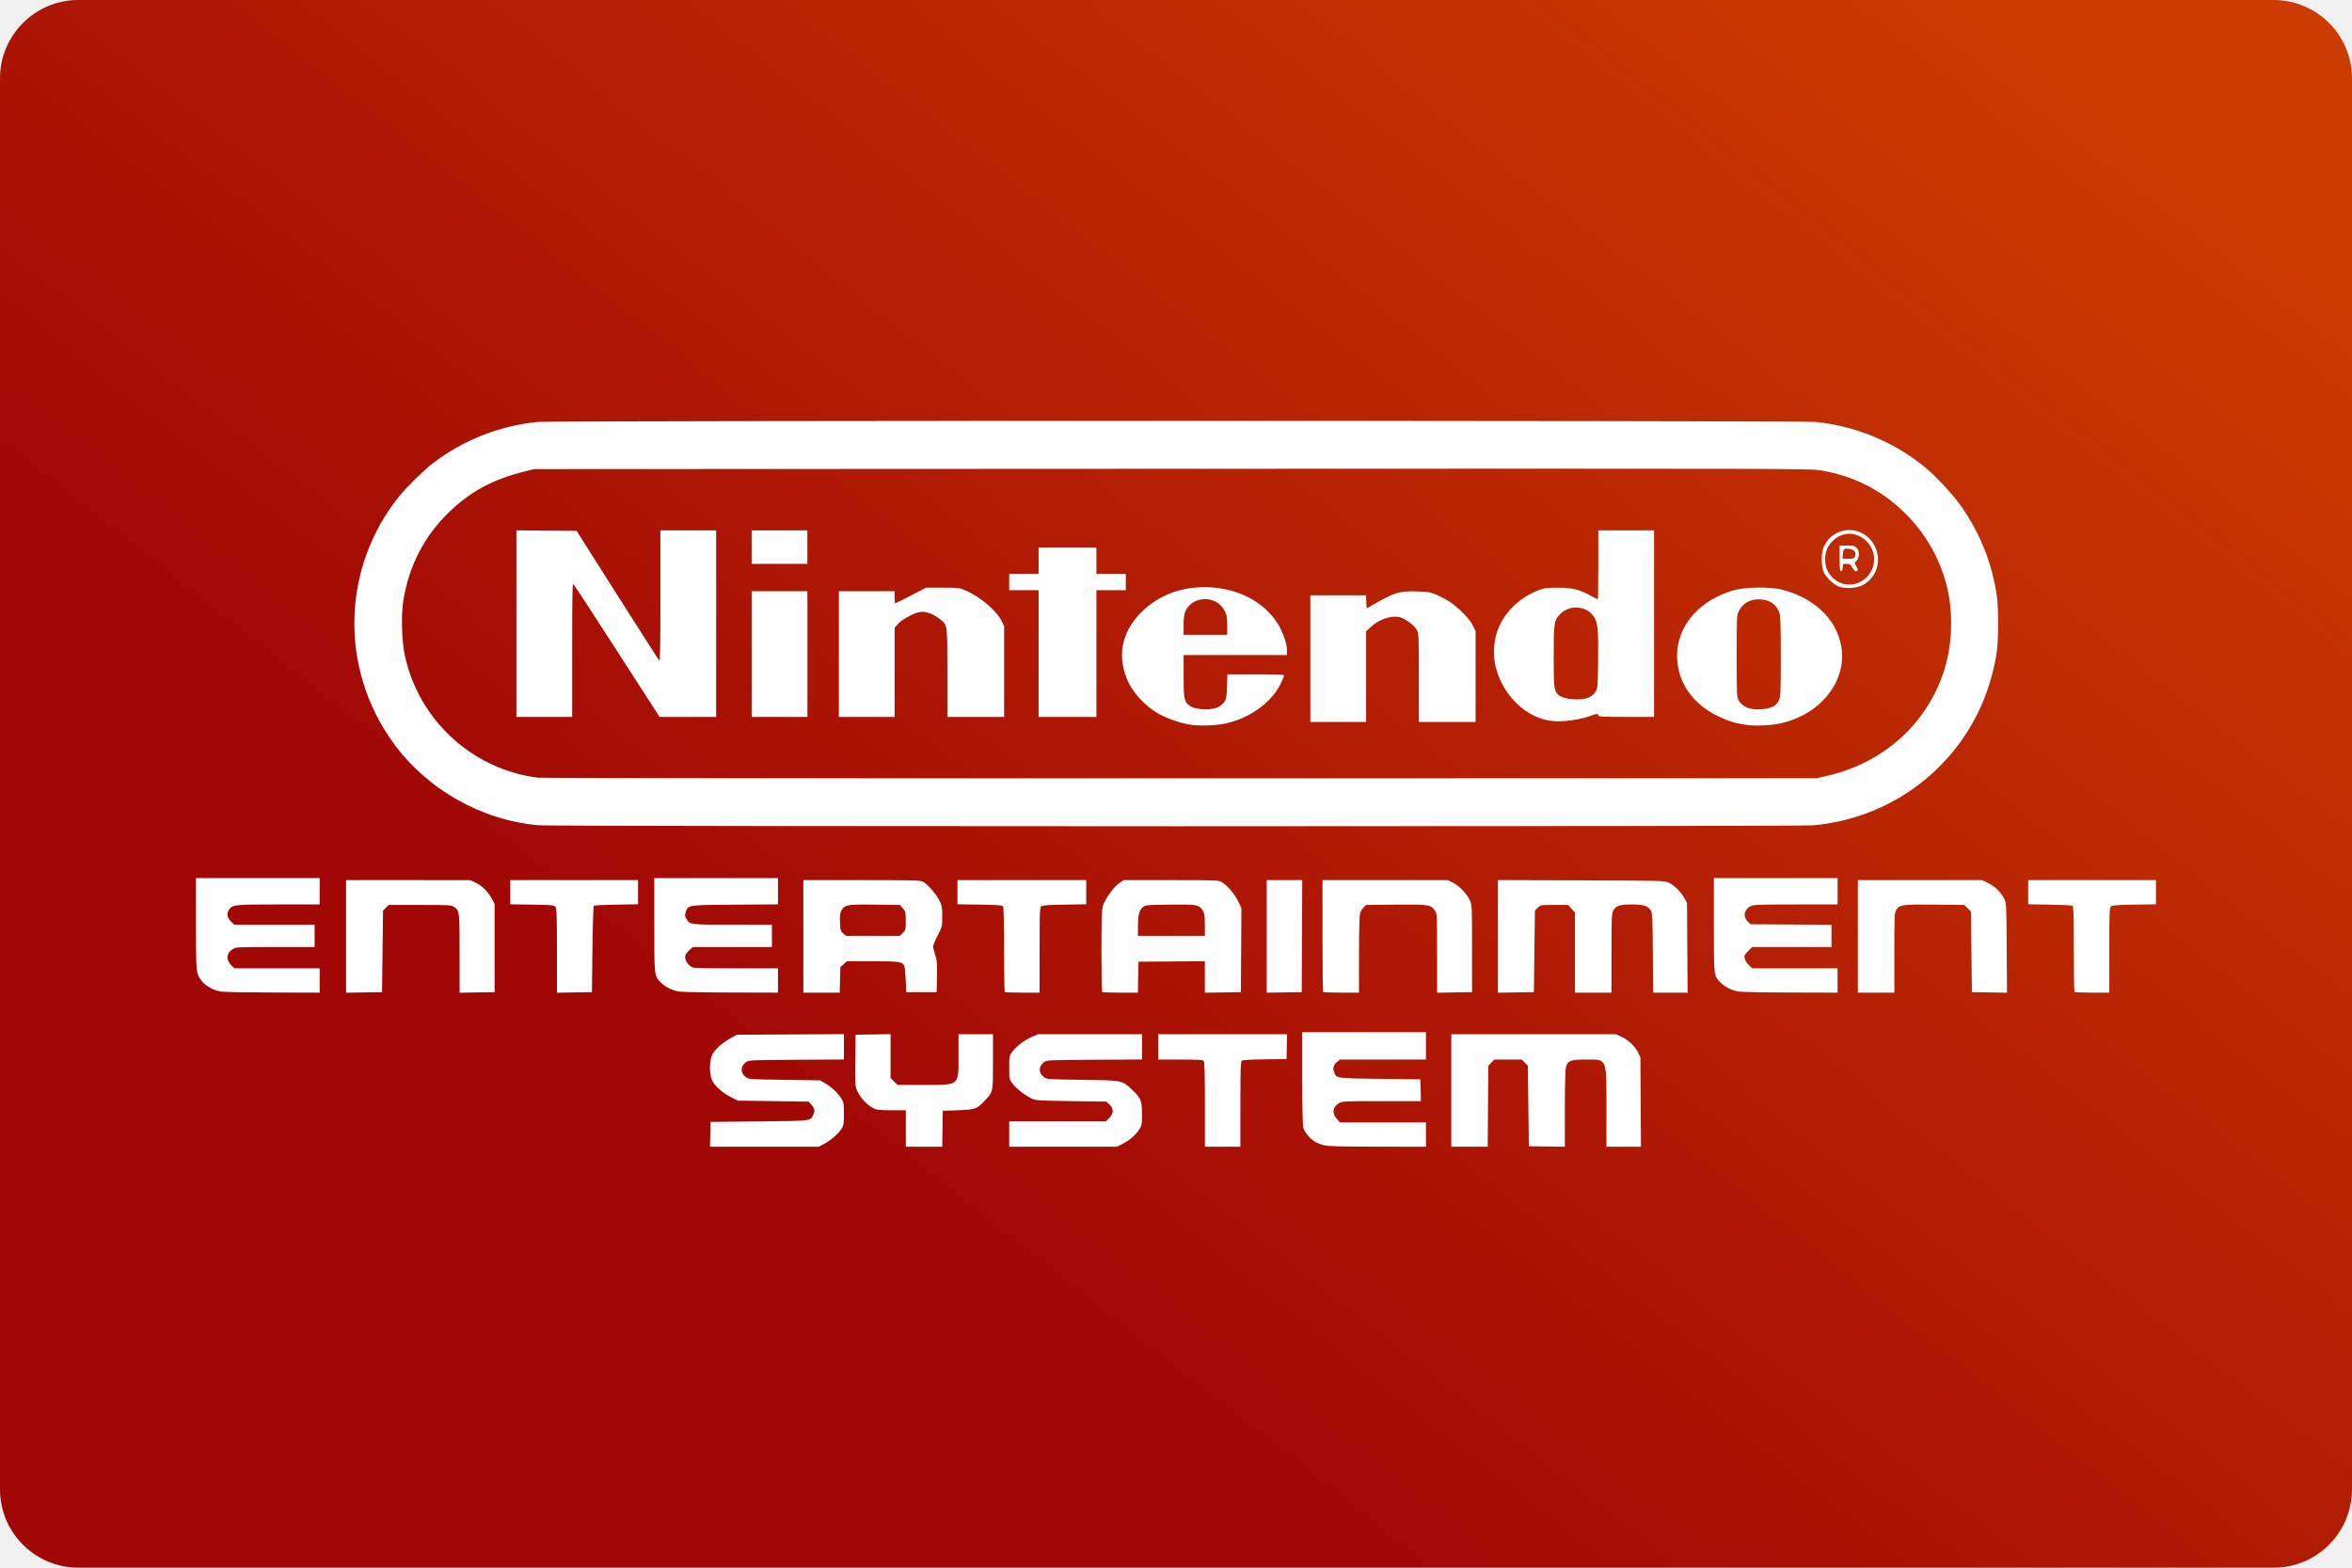
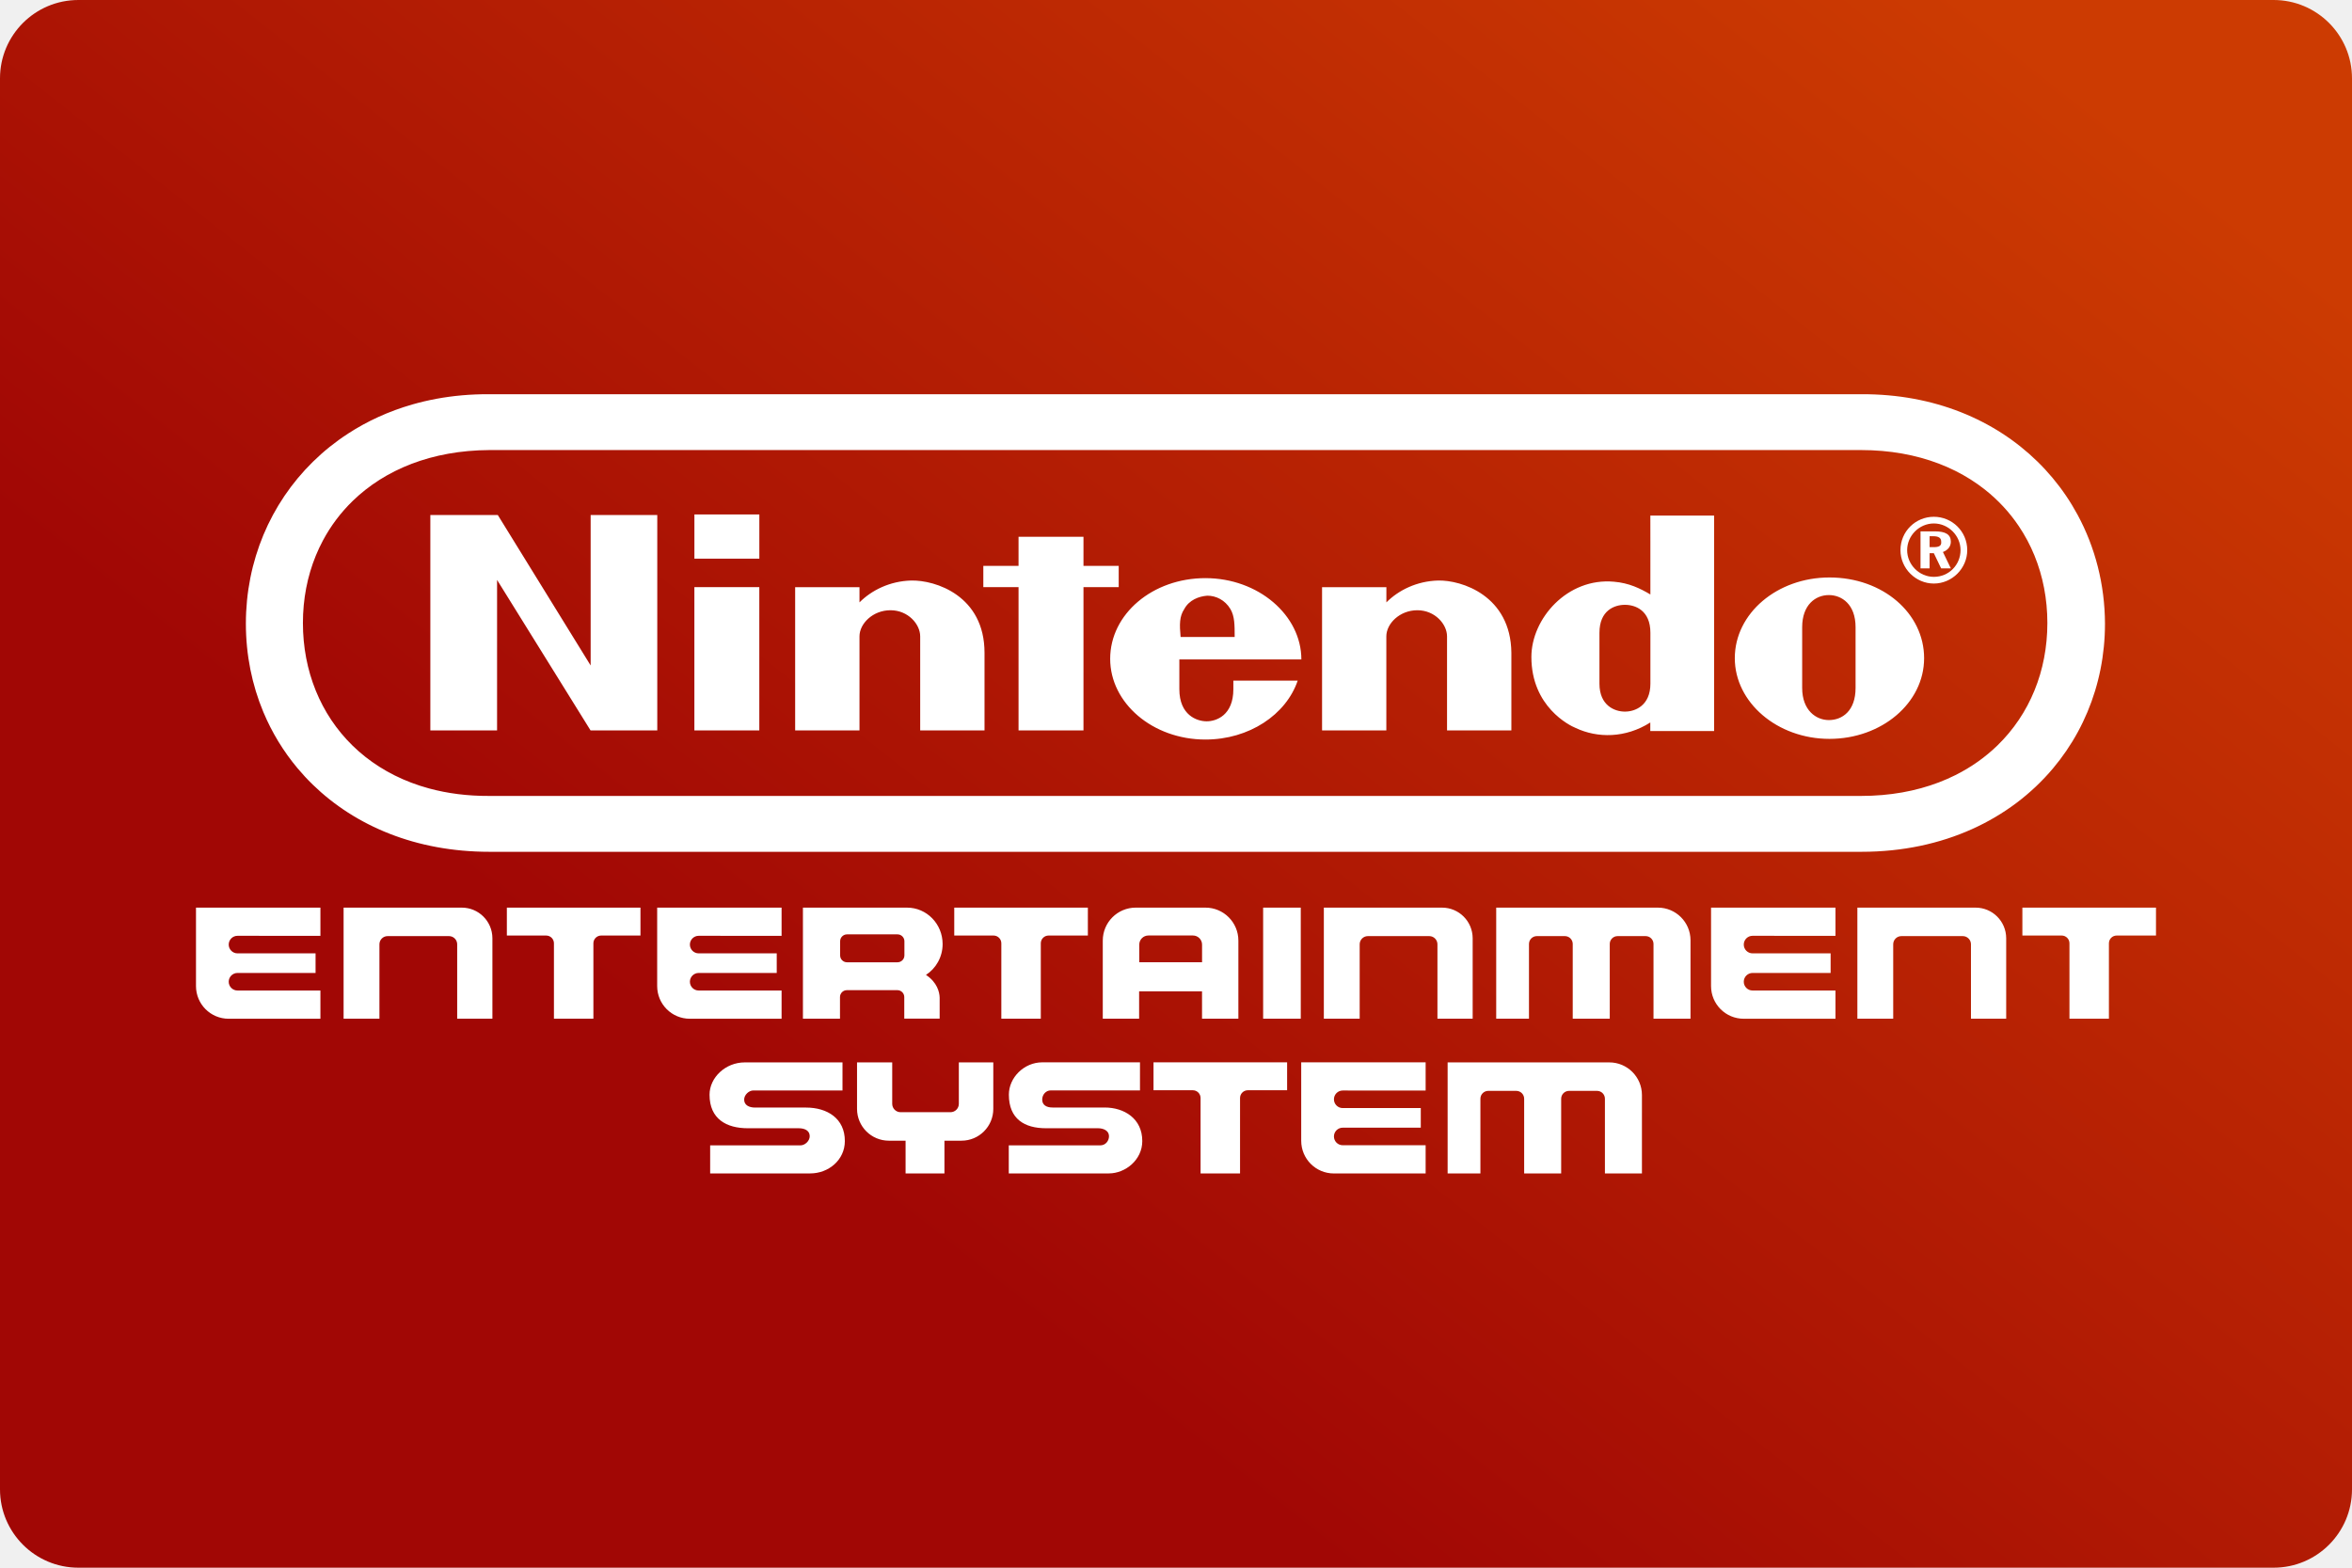
- <svg xmlns="http://www.w3.org/2000/svg" width="480" height="320" version="1.1" viewBox="0 0 480 320">
+ <svg xmlns="http://www.w3.org/2000/svg" width="480" height="320" version="1.1" viewBox="0 0 480 320" xml:space="preserve">
  <defs>
    <linearGradient id="a" x1="116.42" x2="62.174" y1="7.938" y2="76.729" gradientTransform="scale(3.7795)" gradientUnits="userSpaceOnUse">
      <stop stop-color="#cc3b02" offset="0" />
      <stop stop-color="#a10705" offset="1" />
    </linearGradient>
  </defs>
-   <rect width="480" height="320" ry="16" fill="url(#a)" stroke-linecap="square" stroke-linejoin="round" stroke-width="2" style="paint-order:stroke fill markers" />
-   <path d="m144.96 231.54 0.058-2.535 9.953-0.103c10.78-0.112 10.337-0.061 10.961-1.268 0.438-0.847 0.366-1.338-0.307-2.091l-0.603-0.676-14.427-0.207-1.34-0.664c-1.71-0.847-3.355-2.294-3.908-3.436-0.611-1.263-0.611-3.987 0-5.25 0.523-1.08 2.096-2.497 3.797-3.42l1.254-0.681 21.831-0.117v5.175l-9.711 0.058c-9.499 0.056-9.724 0.067-10.295 0.493-1.153 0.859-1.153 2.203-2.1e-4 3.062 0.56 0.418 0.874 0.439 7.863 0.538l7.28 0.103 1.009 0.593c1.363 0.801 2.561 1.907 3.268 3.017 0.553 0.868 0.586 1.05 0.585 3.207-6.2e-4 1.917-0.067 2.397-0.412 2.961-0.637 1.044-2.187 2.428-3.512 3.134l-1.203 0.641h-22.2l0.058-2.535zm39.893-1.19v-3.725h-2.905c-2.529 0-3.014-0.055-3.744-0.428-1.203-0.614-2.614-2.107-3.2-3.386-0.498-1.087-0.504-1.17-0.449-6.352l0.055-5.25 7.139-0.113v8.949l1.407 1.407h5.308c7.5 0 7.15 0.299 7.15-6.094v-4.252h7.036v5.598c0 6.299 0.033 6.138-1.604 7.887-1.686 1.802-1.999 1.917-5.535 2.035l-3.104 0.103-0.113 7.346h-7.44zm21.107 1.138v-2.587h19.7l0.704-0.704c0.941-0.941 0.965-1.866 0.07-2.724l-0.634-0.608-7.178-0.103c-6.747-0.097-7.234-0.13-8.109-0.539-1.321-0.618-3.093-2.006-3.875-3.033-0.662-0.87-0.667-0.897-0.673-3.268-5e-3 -2.333 0.01-2.411 0.614-3.233 0.832-1.131 2.621-2.482 4.083-3.083l1.196-0.492 21.211-0.01v5.161l-9.711 0.058c-9.499 0.056-9.724 0.067-10.295 0.493-1.153 0.859-1.153 2.203-2e-4 3.062 0.56 0.418 0.874 0.439 7.863 0.538 8.328 0.118 8.028 0.056 10.235 2.143 1.679 1.588 1.908 2.168 1.908 4.845 0 2.114-0.034 2.298-0.593 3.179-0.705 1.112-2.007 2.221-3.472 2.957l-1.065 0.535h-21.978zm39.938-6.063c0-6.452-0.063-8.713-0.248-8.898-0.178-0.178-1.527-0.248-4.76-0.248h-4.511v-5.173h26.293l-0.116 5.07-4.433 0.056c-2.844 0.036-4.531 0.138-4.708 0.284-0.22 0.183-0.275 1.942-0.275 8.894v8.666h-7.243zm24.228 8.321c-0.617-0.166-1.423-0.488-1.791-0.715-1.013-0.626-2.104-1.936-2.35-2.821-0.14-0.503-0.22-4.191-0.221-10.154l-1e-3 -9.364h25.246v5.587h-17.557l-0.612 0.515c-0.719 0.605-0.9 1.291-0.557 2.106 0.519 1.234 0.263 1.198 9.292 1.311l8.298 0.103 0.117 4.449-8.025 8.3e-4c-7.682 8.2e-4 -8.055 0.019-8.71 0.418-1.348 0.822-1.465 2.135-0.299 3.358l0.543 0.569h17.512v4.966l-9.881-0.014c-7.969-0.011-10.098-0.072-11.002-0.315zm26.056-11.156v-11.485l33.626 4e-3 1.075 0.5c1.399 0.651 2.745 1.907 3.382 3.155l0.509 0.997 0.116 18.313h-7.048v-7.977c0-10.321 0.218-9.819-4.26-9.819-3.104 0-3.618 0.207-4.009 1.613-0.128 0.462-0.213 3.832-0.214 8.48l-2e-3 7.713-7.346-0.113-0.207-16.424-0.608-0.634-0.607-0.634h-5.639l-1.216 1.268-0.117 16.528h-7.436zm-251.04-20.18c-2.375-0.401-4.268-1.872-4.825-3.747-0.27-0.909-0.322-2.561-0.322-10.255v-9.171h25.246v5.38h-8.387c-9 0-9.393 0.041-10.106 1.059-0.549 0.783-0.425 1.585 0.366 2.376l0.704 0.704h16.389v4.552h-8.04c-8.027 0-8.041 8.3e-4 -8.74 0.472-1.245 0.839-1.322 2.151-0.194 3.279l0.594 0.594h17.414v4.966l-9.57-0.024c-5.264-0.013-10.002-0.097-10.529-0.186zm25.479-11.269v-11.489l25.349 4e-3 1.069 0.498c1.328 0.618 2.569 1.839 3.322 3.268l0.576 1.093v18.003l-7.139 0.113-3e-3 -8.024c-0.003-8.626-0.005-8.64-1.099-9.452-0.564-0.419-0.81-0.434-6.979-0.434h-6.395l-1.147 1.147-0.207 16.649-7.346 0.113zm43.041 2.937c0-7.056-0.051-8.623-0.293-8.955-0.272-0.372-0.62-0.407-4.76-0.468l-4.466-0.066v-4.937h26.073v4.931l-4.432 0.07c-2.438 0.038-4.51 0.147-4.604 0.242-0.095 0.095-0.219 4.099-0.276 8.898l-0.103 8.726-7.139 0.113zm24.879 8.313c-1.369-0.228-2.85-0.975-3.709-1.872-1.317-1.375-1.304-1.256-1.304-11.755v-9.525h25.246v5.363l-8.743 0.06c-9.766 0.067-9.604 0.043-10.095 1.529-0.198 0.601-0.174 0.814 0.156 1.379 0.69 1.181 0.689 1.181 9.421 1.184l8.019 3e-3v4.552h-16.126l-0.71 0.623c-0.39 0.343-0.768 0.856-0.839 1.14-0.159 0.632 0.291 1.561 1.041 2.151 0.537 0.423 0.741 0.432 9.213 0.432h8.663v4.966l-9.57-0.024c-5.264-0.013-10.062-0.106-10.662-0.206zm25.406-11.255v-11.485h11.909c9.97 0 12.003 0.049 12.486 0.298 0.899 0.465 2.757 2.599 3.386 3.889 0.506 1.037 0.569 1.399 0.569 3.244 0 2.06-8e-3 2.092-0.931 3.857-0.512 0.979-0.931 1.988-0.931 2.241s0.189 1.02 0.419 1.703c0.363 1.073 0.412 1.676 0.362 4.438l-0.057 3.195h-6.208l-0.11-2.483c-0.06-1.366-0.188-2.65-0.284-2.853-0.411-0.876-1.076-0.975-6.525-0.975h-5.18l-1.352 1.207-0.137 5.208h-7.416zm20.295-0.708c0.58-0.58 0.605-0.683 0.605-2.48 0-1.779-0.031-1.91-0.603-2.551l-0.603-0.676-5.062-0.065c-5.689-0.073-6.263 0.029-6.877 1.215-0.263 0.508-0.327 1.08-0.272 2.414 0.066 1.617 0.115 1.786 0.652 2.248l0.581 0.499h10.976zm20.815 12.055c-0.076-0.076-0.139-3.964-0.141-8.639-2e-3 -4.989-0.084-8.63-0.199-8.812-0.162-0.257-0.981-0.322-4.756-0.38l-4.56-0.069v-4.931h26.281v4.937l-4.418 0.066c-3.362 0.051-4.5 0.134-4.76 0.35-0.308 0.256-0.342 1.147-0.342 8.95v8.666h-3.483c-1.916 0-3.545-0.062-3.621-0.138zm19.866 0c-0.076-0.076-0.138-3.83-0.138-8.343 0-6.658 0.058-8.401 0.308-9.241 0.412-1.386 2.159-3.832 3.296-4.614l0.92-0.633 9.688 8.3e-4c9.3 8.2e-4 9.716 0.017 10.362 0.412 1.147 0.699 2.53 2.316 3.276 3.83l0.714 1.448-0.111 17.176-7.346 0.113v-6.43l-13.554 0.109-0.057 3.156-0.057 3.156h-3.581c-1.97 0-3.643-0.062-3.719-0.138zm20.968-13.675c0-1.841-0.07-2.339-0.405-2.887-0.775-1.271-1.127-1.337-6.732-1.265-5.007 0.065-5.042 0.068-5.572 0.567-0.717 0.674-0.945 1.612-0.946 3.895l-1e-3 1.914h13.658v-2.224zm12.624 2.333v-11.49h7.246l-0.053 11.433-0.053 11.433-7.139 0.113zm11.519 11.342c-0.076-0.076-0.138-5.244-0.138-11.485v-11.347h25.578l1.055 0.526c1.279 0.637 2.826 2.243 3.438 3.568 0.441 0.955 0.451 1.169 0.451 9.874v8.898l-7.139 0.113v-8.045c0-8.038 0-8.045-0.473-8.748-0.786-1.169-1.35-1.251-8.046-1.18l-5.934 0.063-0.534 0.502c-0.294 0.276-0.626 0.835-0.739 1.242-0.119 0.428-0.206 3.984-0.207 8.448l-1e-3 7.708h-3.587c-1.973 0-3.649-0.062-3.725-0.138zm35.661-11.345v-11.493l17.02 0.055c16.089 0.052 17.062 0.076 17.791 0.439 1.202 0.598 2.496 1.848 3.168 3.061l0.614 1.108 0.12 18.313h-7.03l-0.063-8.122c-0.059-7.66-0.086-8.156-0.467-8.719-0.609-0.899-1.476-1.162-3.838-1.162-2.509 0-3.306 0.273-3.793 1.299-0.305 0.642-0.346 1.68-0.346 8.717v7.987h-7.449v-16.354l-0.709-0.773-0.709-0.773h-2.805c-2.789 0-2.808 3e-3 -3.378 0.574l-0.574 0.574-0.207 16.649-7.346 0.113zm49.089 11.254c-1.369-0.228-2.85-0.975-3.709-1.872-1.317-1.375-1.304-1.256-1.304-11.755v-9.525h25.246v5.38h-8.505c-7.443 0-8.594 0.042-9.217 0.338-1.375 0.652-1.645 2.189-0.564 3.205l0.523 0.492 16.521 0.117v4.539h-16.189l-0.829 0.829c-0.726 0.726-0.813 0.913-0.701 1.5 0.074 0.385 0.437 0.958 0.85 1.344l0.722 0.673h17.388v4.966l-9.57-0.024c-5.264-0.013-10.062-0.106-10.662-0.206zm24.371-11.255v-11.485h25.387l1.257 0.628c1.369 0.684 2.456 1.751 3.197 3.139 0.471 0.883 0.475 0.95 0.534 10.05l0.06 9.162-7.155-0.113-0.207-16.444-0.676-0.676-0.676-0.676-5.946-0.066c-6.657-0.074-7.279 9e-3 -7.921 1.06-0.382 0.626-0.403 1.098-0.404 8.783v8.122h-7.449v-11.485zm44.213 11.347c-0.076-0.076-0.138-4.028-0.138-8.782 0-6.688-0.059-8.682-0.259-8.812-0.142-0.092-2.237-0.197-4.656-0.234l-4.397-0.067v-4.937h26.073v4.931l-4.418 0.07c-3.359 0.053-4.5 0.138-4.76 0.353-0.308 0.256-0.342 1.145-0.342 8.95v8.666h-3.483c-1.916 0-3.546-0.062-3.621-0.138zm-313.43-34.027c-11.678-1.02-22.779-7.313-29.677-16.822-11.041-15.221-10.523-35.817 1.269-50.407 1.481-1.832 5.028-5.311 6.784-6.651 6.222-4.752 13.637-7.681 21.388-8.45 2.981-0.295 257.81-0.295 260.79 0 8.088 0.801 15.824 3.967 22.132 9.055 2.386 1.925 5.895 5.697 7.715 8.296 2.795 3.989 4.957 8.611 6.126 13.096 1.078 4.136 1.317 6.085 1.317 10.727 0 4.649-0.247 6.661-1.308 10.657-4.468 16.823-19.058 29.009-36.529 30.512-3.034 0.261-257.02 0.25-260.01-0.011zm262.91-10.083c11.307-2.599 19.976-10.213 23.674-20.79 1.979-5.662 2.215-12.825 0.614-18.61-1.428-5.157-4.015-9.708-7.723-13.581-4.817-5.032-10.772-8.181-17.686-9.352-2.366-0.401-4.052-0.405-132.56-0.347l-130.16 0.059-1.862 0.462c-6.552 1.626-11.044 4.036-15.487 8.307-5.069 4.874-8.235 11.023-9.36 18.177-0.459 2.924-0.312 8.135 0.313 11.057 2.826 13.211 13.757 23.281 27.12 24.982 0.74 0.094 59.777 0.158 131.19 0.142l129.85-0.03zm-129.64-10.407c-2.056-0.272-4.913-1.239-6.829-2.312-2.348-1.315-4.866-3.908-5.969-6.146-2.572-5.218-1.663-10.407 2.558-14.589 3.314-3.283 7.83-5.07 12.818-5.07 6.288 0 11.781 2.658 14.789 7.156 1.151 1.721 2.084 4.313 2.084 5.788v0.92h-21.107v4.249c0 4.703 0.119 5.298 1.211 6.076 1.377 0.981 4.946 1.016 6.226 0.062 1.19-0.888 1.353-1.342 1.427-3.987l0.069-2.469h5.777c4.744 0 5.777 0.051 5.777 0.283 0 0.155-0.338 0.958-0.751 1.783-1.887 3.772-6.384 6.965-11.246 7.985-1.87 0.392-4.983 0.516-6.834 0.271zm7.243-20.333c0-1.723-0.065-2.067-0.576-3.045-1.663-3.184-6.628-3.013-8.002 0.276-0.213 0.51-0.32 1.427-0.32 2.739v1.972h8.898zm106.07 20.344c-2.35-0.324-3.84-0.78-6.021-1.846-5.226-2.552-8.233-7.046-8.239-12.314-8e-3 -6.131 4.654-11.435 11.757-13.38 2.296-0.629 7.325-0.675 9.622-0.088 6.613 1.688 11.176 6.05 12.133 11.6 1.225 7.099-4.28 13.993-12.566 15.736-1.898 0.399-4.941 0.532-6.687 0.291zm5.297-3.73c0.575-0.293 0.936-0.676 1.213-1.285 0.365-0.805 0.394-1.452 0.398-8.959 3e-3 -5.51-0.07-8.316-0.231-8.795-0.619-1.85-2.091-2.864-4.168-2.872-1.97-8e-3 -3.27 0.736-4.152 2.375-0.435 0.808-0.445 1.024-0.445 9.208 0 8.056 0.016 8.408 0.421 9.098 0.496 0.845 1.506 1.484 2.673 1.692 1.284 0.229 3.379 3e-3 4.292-0.463zm-94.401-9.809v-12.933h11.362l0.122 2.672 2.38-1.337c3.415-1.918 4.539-2.224 7.813-2.124 2.381 0.072 2.778 0.141 4.1 0.709 0.805 0.346 2.015 0.991 2.69 1.433 1.819 1.191 4.131 3.571 4.74 4.881l0.518 1.112 4e-3 18.52h-11.588v-9.025c0-8.94-4e-3 -9.033-0.459-9.843-0.534-0.949-2.519-2.365-3.602-2.568-1.756-0.33-4.184 0.549-5.814 2.104l-0.885 0.844v18.488h-11.381v-12.933zm49.247 12.72c-5.219-0.618-9.94-5.171-11.417-11.01-0.529-2.094-0.442-4.931 0.216-6.986 1.236-3.861 4.405-7.104 8.462-8.657 1.224-0.469 1.711-0.535 3.982-0.543 2.911-0.01 4.38 0.35 6.784 1.662 0.715 0.39 1.344 0.709 1.397 0.709s0.096-3.166 0.096-7.036v-7.036h11.381v38.075h-5.691c-4.921 0-5.69-0.042-5.69-0.31 0-0.409-0.303-0.392-1.573 0.091-2.152 0.818-5.796 1.295-7.948 1.04zm7.707-4.842c0.425-0.203 0.984-0.708 1.242-1.122 0.453-0.728 0.471-0.949 0.535-6.475 0.073-6.348-0.07-7.706-0.946-8.953-1.505-2.142-4.86-2.362-6.774-0.445-1.278 1.28-1.348 1.73-1.348 8.682 0 6.508 0.066 7.028 1.006 7.865 1.073 0.956 4.68 1.213 6.285 0.448zm-218.98-15.019v-19.041l12.286 0.11 8.294 13.082c4.562 7.195 8.409 13.197 8.549 13.337 0.202 0.202 0.255-2.53 0.255-13.134v-13.389h11.381v38.075h-11.551l-8.638-13.399c-4.751-7.369-8.763-13.535-8.917-13.702-0.234-0.255-0.279 1.89-0.279 13.399v13.702h-11.381zm48.008 6.211v-12.83h11.381v25.659h-11.381zm17.796 0v-12.83h11.381v1.242c0 0.683 0.049 1.242 0.11 1.242s1.504-0.722 3.209-1.604l3.099-1.604h3.361c3.189 0 3.428 0.029 4.66 0.557 2.98 1.277 6.306 4.067 7.352 6.165l0.558 1.12v18.543h-11.588l-8.3e-4 -9.053c-8.3e-4 -10.298 0.093-9.719-1.802-11.11-1.323-0.97-2.727-1.433-3.8-1.252-1.275 0.215-3.579 1.459-4.413 2.382l-0.745 0.824v18.209h-11.381v-12.83zm40.766-0.103v-12.933h-6.001v-3.311h6.001v-5.38h11.795v5.38h6.001v3.311h-6.001v25.867h-11.795zm163.32-13.678c-1.059-0.39-2.499-1.744-3.059-2.877-0.605-1.224-0.577-4.223 0.05-5.404 0.721-1.358 1.444-2.088 2.658-2.681 3.67-1.796 7.981 0.795 8.318 4.999 0.186 2.315-0.925 4.394-2.995 5.607-1.183 0.694-3.587 0.866-4.971 0.356zm4.332-0.934c2.743-1.39 3.704-4.817 2.067-7.368-1.898-2.957-5.648-3.317-7.895-0.758-0.936 1.065-1.298 2.035-1.305 3.493-8e-3 1.464 0.43 2.617 1.361 3.587 1.562 1.629 3.816 2.037 5.772 1.046zm-1.538-2.88c-0.414-0.724-0.557-0.819-1.244-0.82-0.749-1e-3 -0.776 0.023-0.776 0.723 0 0.506-0.094 0.724-0.31 0.724-0.259 0-0.31-0.425-0.31-2.587v-2.587h1.516c1.317 0 1.575 0.063 1.966 0.479 0.615 0.655 0.609 1.911-0.011 2.573-0.449 0.478-0.452 0.51-0.104 1.117 0.438 0.764 0.446 0.927 0.05 1.079-0.207 0.08-0.462-0.15-0.776-0.701zm0.489-2.348c0.321-0.704-0.07-1.322-0.939-1.485-1.246-0.234-1.46-0.095-1.53 0.995l-0.063 0.981h1.154c1.014 0 1.181-0.06 1.378-0.491zm-225.17-1.889v-3.414h11.381v6.829h-11.381z" fill="#fff" stroke-width=".106" />
-   <style type="text/css">.st0{fill:#FC0C18;}
- 	.st1{fill:#FC0C18;}</style>
+   <rect width="480" height="320" ry="16" fill="url(#a)" />
+   <path d="m99.725 80.469c-1.85-0.008-3.663 0.068-5.436 0.225-3.544 0.313-6.927 0.945-10.129 1.863-4.803 1.377-9.2 3.398-13.121 5.945-2.614 1.698-5.016 3.631-7.188 5.764-1.086 1.067-2.114 2.183-3.082 3.346-3.87 4.65-6.775 10.032-8.555 15.875-0.445 1.461-0.82 2.951-1.121 4.465s-0.53 3.051-0.684 4.609c-0.153 1.559-0.23 3.138-0.23 4.732 0 1.595 0.078 3.173 0.23 4.729 0.152 1.556 0.38 3.091 0.68 4.6 0.3 1.509 0.672 2.993 1.115 4.447 0.443 1.454 0.956 2.877 1.537 4.268 1.743 4.172 4.098 8.041 6.998 11.498 0.967 1.152 1.994 2.26 3.08 3.316 1.086 1.057 2.23 2.063 3.43 3.016 2.4 1.906 5.024 3.597 7.852 5.039 2.828 1.442 5.86 2.639 9.078 3.553 1.609 0.457 3.265 0.843 4.965 1.156 1.699 0.313 3.442 0.55 5.227 0.711 1.785 0.16 3.613 0.244 5.479 0.244h280.07c16.721 0 30.347-6.664 39.068-17.035 1.938-2.305 3.634-4.793 5.068-7.432 0.717-1.319 1.368-2.676 1.951-4.066 1.167-2.781 2.063-5.697 2.666-8.715 0.302-1.509 0.53-3.044 0.684-4.6 0.153-1.556 0.232-3.134 0.232-4.729-0.036-8.013-2.01-15.601-5.609-22.246-0.72-1.329-1.504-2.622-2.352-3.871-1.695-2.498-3.641-4.828-5.816-6.957-2.176-2.129-4.583-4.057-7.199-5.75-1.308-0.847-2.669-1.634-4.08-2.359-5.644-2.9-12.089-4.794-19.178-5.416-1.772-0.155-3.586-0.232-5.436-0.225h-280.2zm0.125 11.398h279.95c1.471 0 2.908 0.062 4.307 0.182 2.798 0.24 5.449 0.715 7.943 1.4 1.247 0.343 2.456 0.738 3.623 1.184 1.167 0.445 2.292 0.939 3.377 1.48 1.085 0.542 2.128 1.133 3.127 1.766 0.999 0.633 1.956 1.309 2.867 2.027 2.734 2.154 5.064 4.678 6.959 7.494 0.631 0.939 1.215 1.91 1.748 2.91 0.533 1.001 1.016 2.031 1.447 3.088 0.863 2.113 1.521 4.332 1.963 6.635 0.221 1.151 0.388 2.324 0.5 3.514 0.112 1.19 0.17 2.398 0.17 3.621 0 1.223-0.058 2.431-0.17 3.621-0.224 2.38-0.667 4.69-1.322 6.904-0.328 1.107-0.707 2.189-1.139 3.246-0.431 1.057-0.915 2.087-1.447 3.088s-1.115 1.972-1.746 2.91c-0.631 0.939-1.312 1.844-2.039 2.715-0.727 0.871-1.502 1.706-2.322 2.504-2.462 2.392-5.336 4.441-8.59 6.066-1.085 0.542-2.212 1.037-3.379 1.482-2.335 0.89-4.833 1.582-7.482 2.051-2.65 0.468-5.451 0.713-8.395 0.713h-279.95c-4.437 0.023-8.547-0.514-12.297-1.533-1.25-0.34-2.46-0.734-3.629-1.178-2.337-0.887-4.509-1.977-6.506-3.244-0.999-0.634-1.953-1.31-2.863-2.029-1.82-1.439-3.46-3.044-4.91-4.791-0.725-0.873-1.404-1.781-2.033-2.723-0.629-0.941-1.208-1.915-1.738-2.918-0.53-1.003-1.01-2.037-1.44-3.096-0.858-2.118-1.512-4.342-1.951-6.648-0.439-2.306-0.664-4.695-0.664-7.141 0-1.223 0.056-2.43 0.168-3.619s0.279-2.36 0.5-3.51c0.442-2.3 1.102-4.515 1.965-6.623 0.432-1.054 0.914-2.082 1.447-3.08 1.599-2.994 3.647-5.723 6.109-8.109 0.821-0.795 1.686-1.553 2.598-2.269 1.823-1.433 3.823-2.703 5.992-3.787 1.085-0.542 2.212-1.038 3.379-1.484 2.334-0.893 4.832-1.591 7.481-2.068 1.325-0.238 2.687-0.421 4.086-0.547 1.399-0.126 2.836-0.195 4.307-0.203zm41.865 13.139v9.035h13.252v-9.035h-13.252zm-53.891 0.115v43.971h13.619v-30.717l19.078 30.717h13.617v-43.971h-13.598v30.717l-18.951-30.717h-13.766zm248.98 0.125c0.01-0.125 0.01 9.294 0.01 16.098-2.105-1.24-4.345-2.343-7.439-2.603-9.534-0.865-16.848 7.553-16.848 15.357 0 10.159 7.804 14.004 9.033 14.494 4.46 2.105 10.16 2.104 15.234-1.115v1.74h13.023v-43.971h-13.014zm57.859 0.24c-3.72 0-6.814 2.97-6.814 6.814 0 3.72 3.095 6.814 6.814 6.814 3.72 0 6.814-3.095 6.814-6.814 0-3.845-3.105-6.814-6.814-6.814zm0 1.365c2.97 0 5.449 2.48 5.449 5.449-0.01 2.98-2.355 5.449-5.449 5.449-2.97 0-5.449-2.48-5.449-5.449 0-2.97 2.48-5.449 5.449-5.449zm-2.721 1.615v7.553h1.855v-3.094h0.865l1.488 3.094h1.98l-1.615-3.344c1-0.375 1.615-1.116 1.615-2.106 0-1.49-1.114-2.103-3.219-2.103h-2.971zm1.855 0.988h0.75c1.115 0 1.615 0.365 1.615 1.115 0.104 0.875-0.51 1.115-1.5 1.115h-0.865v-2.231zm-185.93 0.115v5.939h-7.189v4.344h7.189v29.238h13.252v-29.238h7.189v-4.344h-7.189v-5.939h-13.252zm165.49 8.305c-10.649 0-19.316 7.314-19.316 16.473 0 9.034 8.668 16.473 19.316 16.473 10.649 0 19.318-7.314 19.318-16.473 0-9.159-8.409-16.473-19.318-16.473zm-127.35 0.135c-10.774 0-19.441 7.314-19.441 16.473 0 9.034 8.668 16.475 19.441 16.475 8.919 0 16.473-5.076 18.828-12.025h-13.129v1.74c0 5.335-3.47 6.564-5.449 6.564s-5.574-1.24-5.574-6.564v-6.064h24.902c0-9.034-8.794-16.598-19.578-16.598zm-60.078 0.49c-4.345 0.125-8.044 1.979-10.523 4.459v-3.094h-13.129v29.236h13.129v-19.203c0-2.605 2.729-5.334 6.324-5.334 3.595 0 6.064 2.844 6.064 5.334v19.203h13.129v-15.857c0-11.649-10.024-14.869-14.994-14.744zm107.53 0c-4.345 0.125-8.044 1.979-10.523 4.459v-3.094h-13.127v29.236h13.117v-19.203c0-2.605 2.729-5.334 6.324-5.334 3.595 0 6.064 2.844 6.064 5.334v19.203h13.129v-15.857c-0.115-11.649-10.16-14.869-14.984-14.744zm-151.75 1.353v29.238h13.252v-29.238h-13.252zm231.53 1.615c2.605 0 5.449 1.855 5.449 6.564v6.199 6.189c0 4.71-2.73 6.564-5.449 6.564-2.605 0-5.449-1.98-5.449-6.564v-6.324-6.064c0-4.585 2.73-6.564 5.449-6.564zm-126.84 0.125c1.74 0 3.594 0.865 4.709 2.731 0.865 1.49 0.865 3.219 0.865 5.699h-11.035c-0.24-2.605-0.24-4.209 0.75-5.699 0.99-1.855 2.971-2.605 4.711-2.731zm85.219 1.865c2.105 0 5.199 1.115 5.199 5.699v5.199 5.199c0 4.46-3.095 5.701-5.199 5.701-2.105 0-5.199-1.242-5.199-5.701v-5.199-5.199c0-4.585 3.095-5.699 5.199-5.699zm-291.62 61.809v16.014c0 3.688 2.979 6.67 6.668 6.67h18.725v-5.764h-16.922c-0.99 0-1.791-0.801-1.791-1.791 0-0.99 0.801-1.793 1.791-1.793h15.932v-4h-15.932c-0.99 0-1.791-0.803-1.791-1.793 0-0.99 0.801-1.791 1.791-1.791l16.922 0.01v-5.762h-18.713-6.68zm30.123 0v22.672h7.314v-15.191c0-0.917 0.749-1.666 1.666-1.666h12.535c0.917 0 1.666 0.749 1.666 1.666v4.627 10.564h7.189v-10.564-1.824-2.74-1.303c-0.01-3.449-2.801-6.24-6.25-6.24h-24.121zm33.32 0v5.699h8.023c0.875 0 1.584 0.709 1.584 1.584v15.389h8.053v-15.389c0-0.875 0.709-1.584 1.584-1.584h8.023v-5.699h-0.01-27.258zm30.676 0v16.014c0 3.688 2.979 6.67 6.668 6.67h18.723v-5.764h-16.92c-0.99 0-1.793-0.801-1.793-1.791 0-0.99 0.803-1.793 1.793-1.793h15.93v-4h-15.93c-0.99 0-1.793-0.803-1.793-1.793s0.803-1.791 1.793-1.791l16.92 0.01v-5.762h-18.713-6.678zm29.746 0v8.305 14.367h7.564v-4.418c0-0.781 0.635-1.406 1.406-1.406h10.305c0.781 0 1.408 0.635 1.408 1.406v0.137 4.271h7.221v-4.271c-0.021-1.105-0.49-3.137-2.793-4.658 2.032-1.313 3.397-3.646 3.397-6.293 0-4.105-3.24-7.439-7.262-7.439h-1.615-19.631zm30.883 0v5.699h8.023c0.875 0 1.584 0.709 1.584 1.584v15.389h8.055v-15.389c0-0.875 0.709-1.584 1.584-1.584h8.021v-5.699h-27.268zm37.041 0c-3.72 0-6.731 3.011-6.731 6.731v1.812 14.129h7.418v-5.584h12.838v5.584h7.418v-14.129-1.812c0-3.72-3.011-6.731-6.731-6.731h-1.719-4.023-2.728-4.023-1.719zm25.996 0v22.672h7.68v-22.672h-7.68zm12.389 0v22.672h7.314v-15.191c0-0.917 0.751-1.666 1.668-1.666h12.535c0.917 0 1.666 0.749 1.666 1.666v4.627 10.564h7.189v-10.564-1.824-2.74-1.303c-0.01-3.449-2.803-6.24-6.252-6.24h-24.121zm35.176 0v22.672h6.689v-14.18-1.074c0-0.886 0.72-1.603 1.605-1.603h5.721c0.886 0 1.603 0.718 1.603 1.603v2.762 12.492h7.555v-14.18-1.074c0-0.886 0.718-1.603 1.603-1.603h5.721c0.886 0 1.605 0.718 1.605 1.603v1.074 14.18h0.363 7.189v-16.025c-0.01-3.678-2.991-6.646-6.658-6.646h-32.998zm43.846 0v16.014c0 3.688 2.979 6.67 6.668 6.67h18.725v-5.764h-16.922c-0.99 0-1.793-0.801-1.793-1.791 0-0.99 0.803-1.793 1.793-1.793h15.932v-4h-15.932c-0.99 0-1.793-0.803-1.793-1.793s0.803-1.791 1.793-1.791l16.922 0.01v-5.762h-18.715-6.678zm29.861 0v22.672h7.314v-15.191c0-0.917 0.751-1.666 1.668-1.666h12.533c0.917 0 1.668 0.749 1.668 1.666v4.627 10.564h7.189v-10.564-1.824-2.74-1.303c-0.01-3.449-2.803-6.24-6.252-6.24h-24.121zm33.676 0v5.699h8.023c0.875 0 1.584 0.709 1.584 1.584v15.389h8.053v-15.389c0-0.875 0.709-1.584 1.584-1.584h8.023v-5.699h-27.268zm-239.87 5.459h10.305c0.781 0 1.408 0.635 1.408 1.406v2.887c0 0.781-0.637 1.406-1.408 1.406h-10.305c-0.781 0-1.406-0.635-1.406-1.406v-2.887c0-0.781 0.635-1.406 1.406-1.406zm61.506 0.23h3.178 2.731 3.178c1.032 0 1.865 0.834 1.865 1.865v3.594h-12.816v-3.594c0-1.032 0.834-1.865 1.865-1.865zm-21.662 25.891c-3.72 0-6.814 3.116-6.814 6.596 0 4.98 3.22 6.857 7.555 6.857h10.648c1.115 0 2.231 0.5 2.231 1.625 0 1-0.75 1.865-1.74 1.865h-18.713v5.731h20.432c3.345 0 6.814-2.74 6.814-6.596 0.01-4.616-3.709-6.856-7.668-6.856h-10.648c-1.24 0-2.106-0.502-2.106-1.627 0-1 0.75-1.865 1.74-1.865h18.213v-5.731h-19.943zm22.705 0v5.699h8.021c0.875 0 1.584 0.709 1.584 1.584v15.391h8.055v-15.391c0-0.875 0.709-1.584 1.584-1.584h8.023v-5.699h-27.268zm30.143 0v16.016c0 3.688 2.979 6.668 6.668 6.668h18.725v-5.762h-16.922c-0.99 0-1.791-0.803-1.791-1.793s0.801-1.791 1.791-1.791h15.932v-4.002h-15.932c-0.99 0-1.791-0.801-1.791-1.791s0.801-1.793 1.791-1.793l16.922 0.01v-5.762h-18.713-6.68zm-113.56 0.012c-3.959 0-7.189 3.116-7.189 6.596 0 4.97 3.47 6.846 7.805 6.846h10.408c1.24 0 2.231 0.5 2.231 1.625 0 0.99-0.991 1.865-1.855 1.865h-18.463v5.731h20.432c3.72 0 7.055-2.74 7.055-6.596 0.021-4.605-3.574-6.846-7.908-6.846h-10.408c-1.24 0-2.231-0.5-2.231-1.625 0-0.99 0.989-1.865 1.853-1.865h18.215v-5.731h-19.943zm22.912 0v8.303 1.189c0 3.584 2.908 6.49 6.492 6.49h3.416v6.689h7.93v-6.689h3.481c3.584 0 6.49-2.906 6.49-6.49v-9.492h-0.176-6.814-0.043v8.461c0 0.948-0.769 1.707-1.707 1.707h-10.182c-0.948 0-1.707-0.769-1.707-1.707v-8.461h-0.156-7.023zm120.53 0v22.672h6.689v-14.18-1.074c0-0.886 0.718-1.605 1.603-1.605h5.721c0.886 0 1.605 0.72 1.605 1.605v2.762 12.492h7.553v-14.18-1.074c0-0.886 0.72-1.605 1.605-1.605h5.721c0.886 0 1.603 0.72 1.603 1.605v1.074 14.18h0.365 7.189v-16.025c-0.01-3.678-2.991-6.646-6.658-6.646h-32.998z" fill="#fff" />
</svg>
